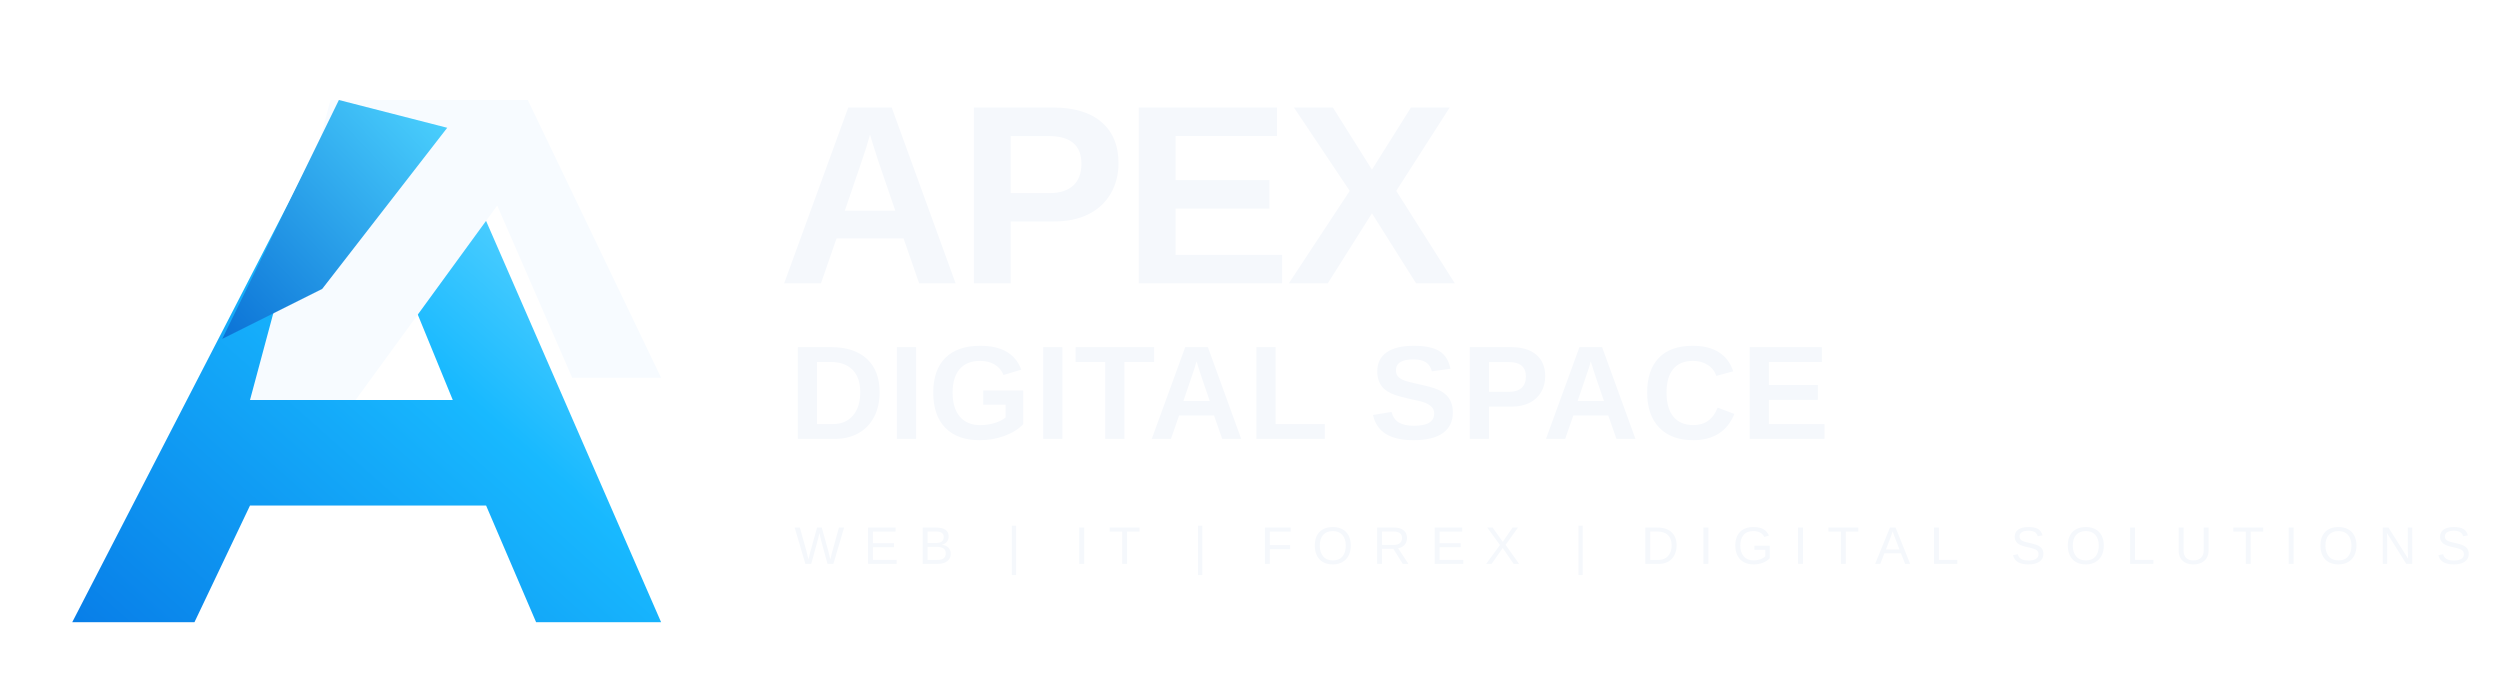
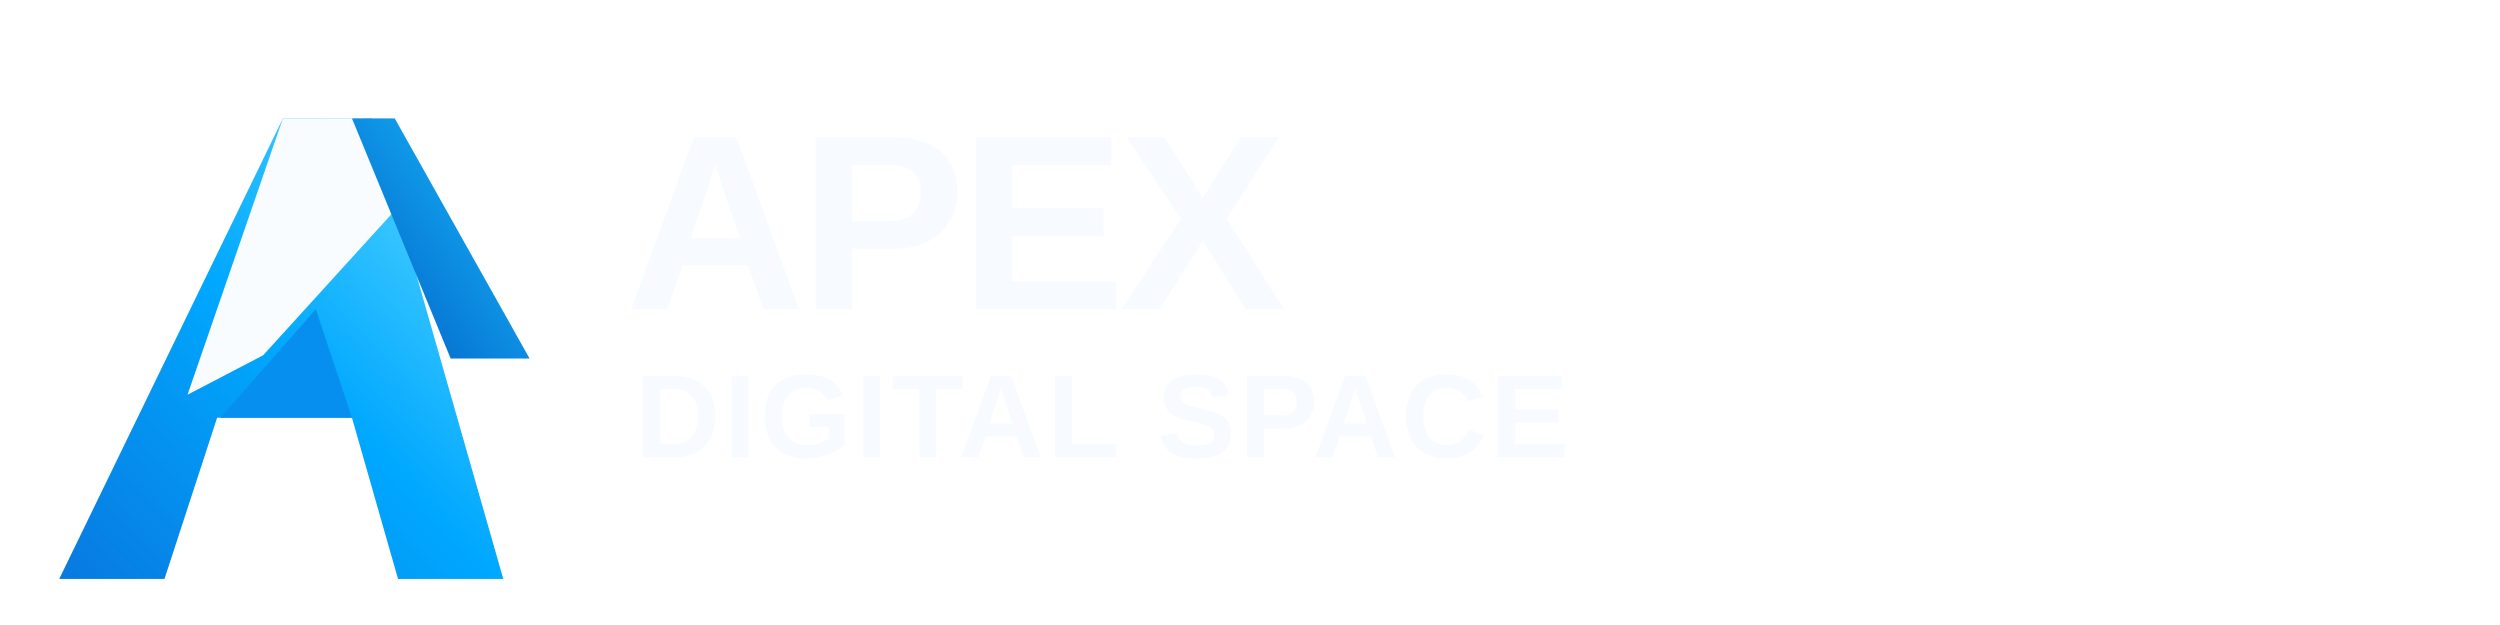
- <svg xmlns="http://www.w3.org/2000/svg" viewBox="0 0 900 250" role="img">
+ <svg xmlns="http://www.w3.org/2000/svg" viewBox="0 0 760 190" role="img" aria-label="Apex Digital Space logo">
  <defs>
-     <linearGradient id="blue" x1="0" y1="1" x2="1" y2="0">
-       <stop offset="0" stop-color="#087ee8" />
-       <stop offset=".55" stop-color="#18b9ff" />
-       <stop offset="1" stop-color="#8ce7ff" />
+     <linearGradient id="a1" x1="0" y1="1" x2="1" y2="0">
+       <stop stop-color="#0879df" />
+       <stop offset=".5" stop-color="#00a8ff" />
+       <stop offset="1" stop-color="#65ddff" />
    </linearGradient>
-     <linearGradient id="shine" x1="0" y1="1" x2="1" y2="0">
-       <stop stop-color="#0b72d6" />
-       <stop offset="1" stop-color="#4dd4ff" />
+     <linearGradient id="a2" x1="0" y1="1" x2="1" y2="0">
+       <stop stop-color="#005cc4" />
+       <stop offset="1" stop-color="#19bfff" />
    </linearGradient>
  </defs>
-   <g transform="translate(18 16)">
-     <path d="M8 208 105 20h33l82 188h-45l-18-42H72l-20 42H8Zm83-80h54l-25-61-29 61Z" fill="url(#blue)" />
-     <path d="M101 20 72 128h38l51-70 27 62h32L172 20h-35Z" fill="#f7fbff" />
-     <path d="m104 20-42 86 36-18 45-58-39-10Z" fill="url(#shine)" />
+   <g transform="translate(8,8)">
+     <path d="M10 168 L78 28 L105 28 L145 168 L113 168 L99 119 L58 119 L42 168 Z" fill="url(#a1)" />
+     <path d="M78 28 L49 112 L72 100 L122 45 L103 28 Z" fill="#f8fcff" />
+     <path d="M99 28 L129 101 L153 101 L112 28 Z" fill="url(#a2)" />
+     <path d="M59 119 L99 119 L88 86 Z" fill="#078ff0" />
  </g>
-   <g fill="#f5f8fc" font-family="Arial,Helvetica,sans-serif">
-     <text x="280" y="102" font-size="92" font-weight="900" letter-spacing="-2">APEX</text>
-     <text x="284" y="158" font-size="48" font-weight="800" letter-spacing="1">DIGITAL SPACE</text>
-     <text x="286" y="203" font-size="19" letter-spacing="7">WEB | IT | FOREX | DIGITAL SOLUTIONS</text>
+   <g font-family="Arial,Helvetica,sans-serif" fill="#f7faff">
+     <text x="190" y="94" font-size="76" font-weight="900" letter-spacing="-2">APEX</text>
+     <text x="193" y="139" font-size="36" font-weight="800" letter-spacing="1">DIGITAL SPACE</text>
  </g>
</svg>
